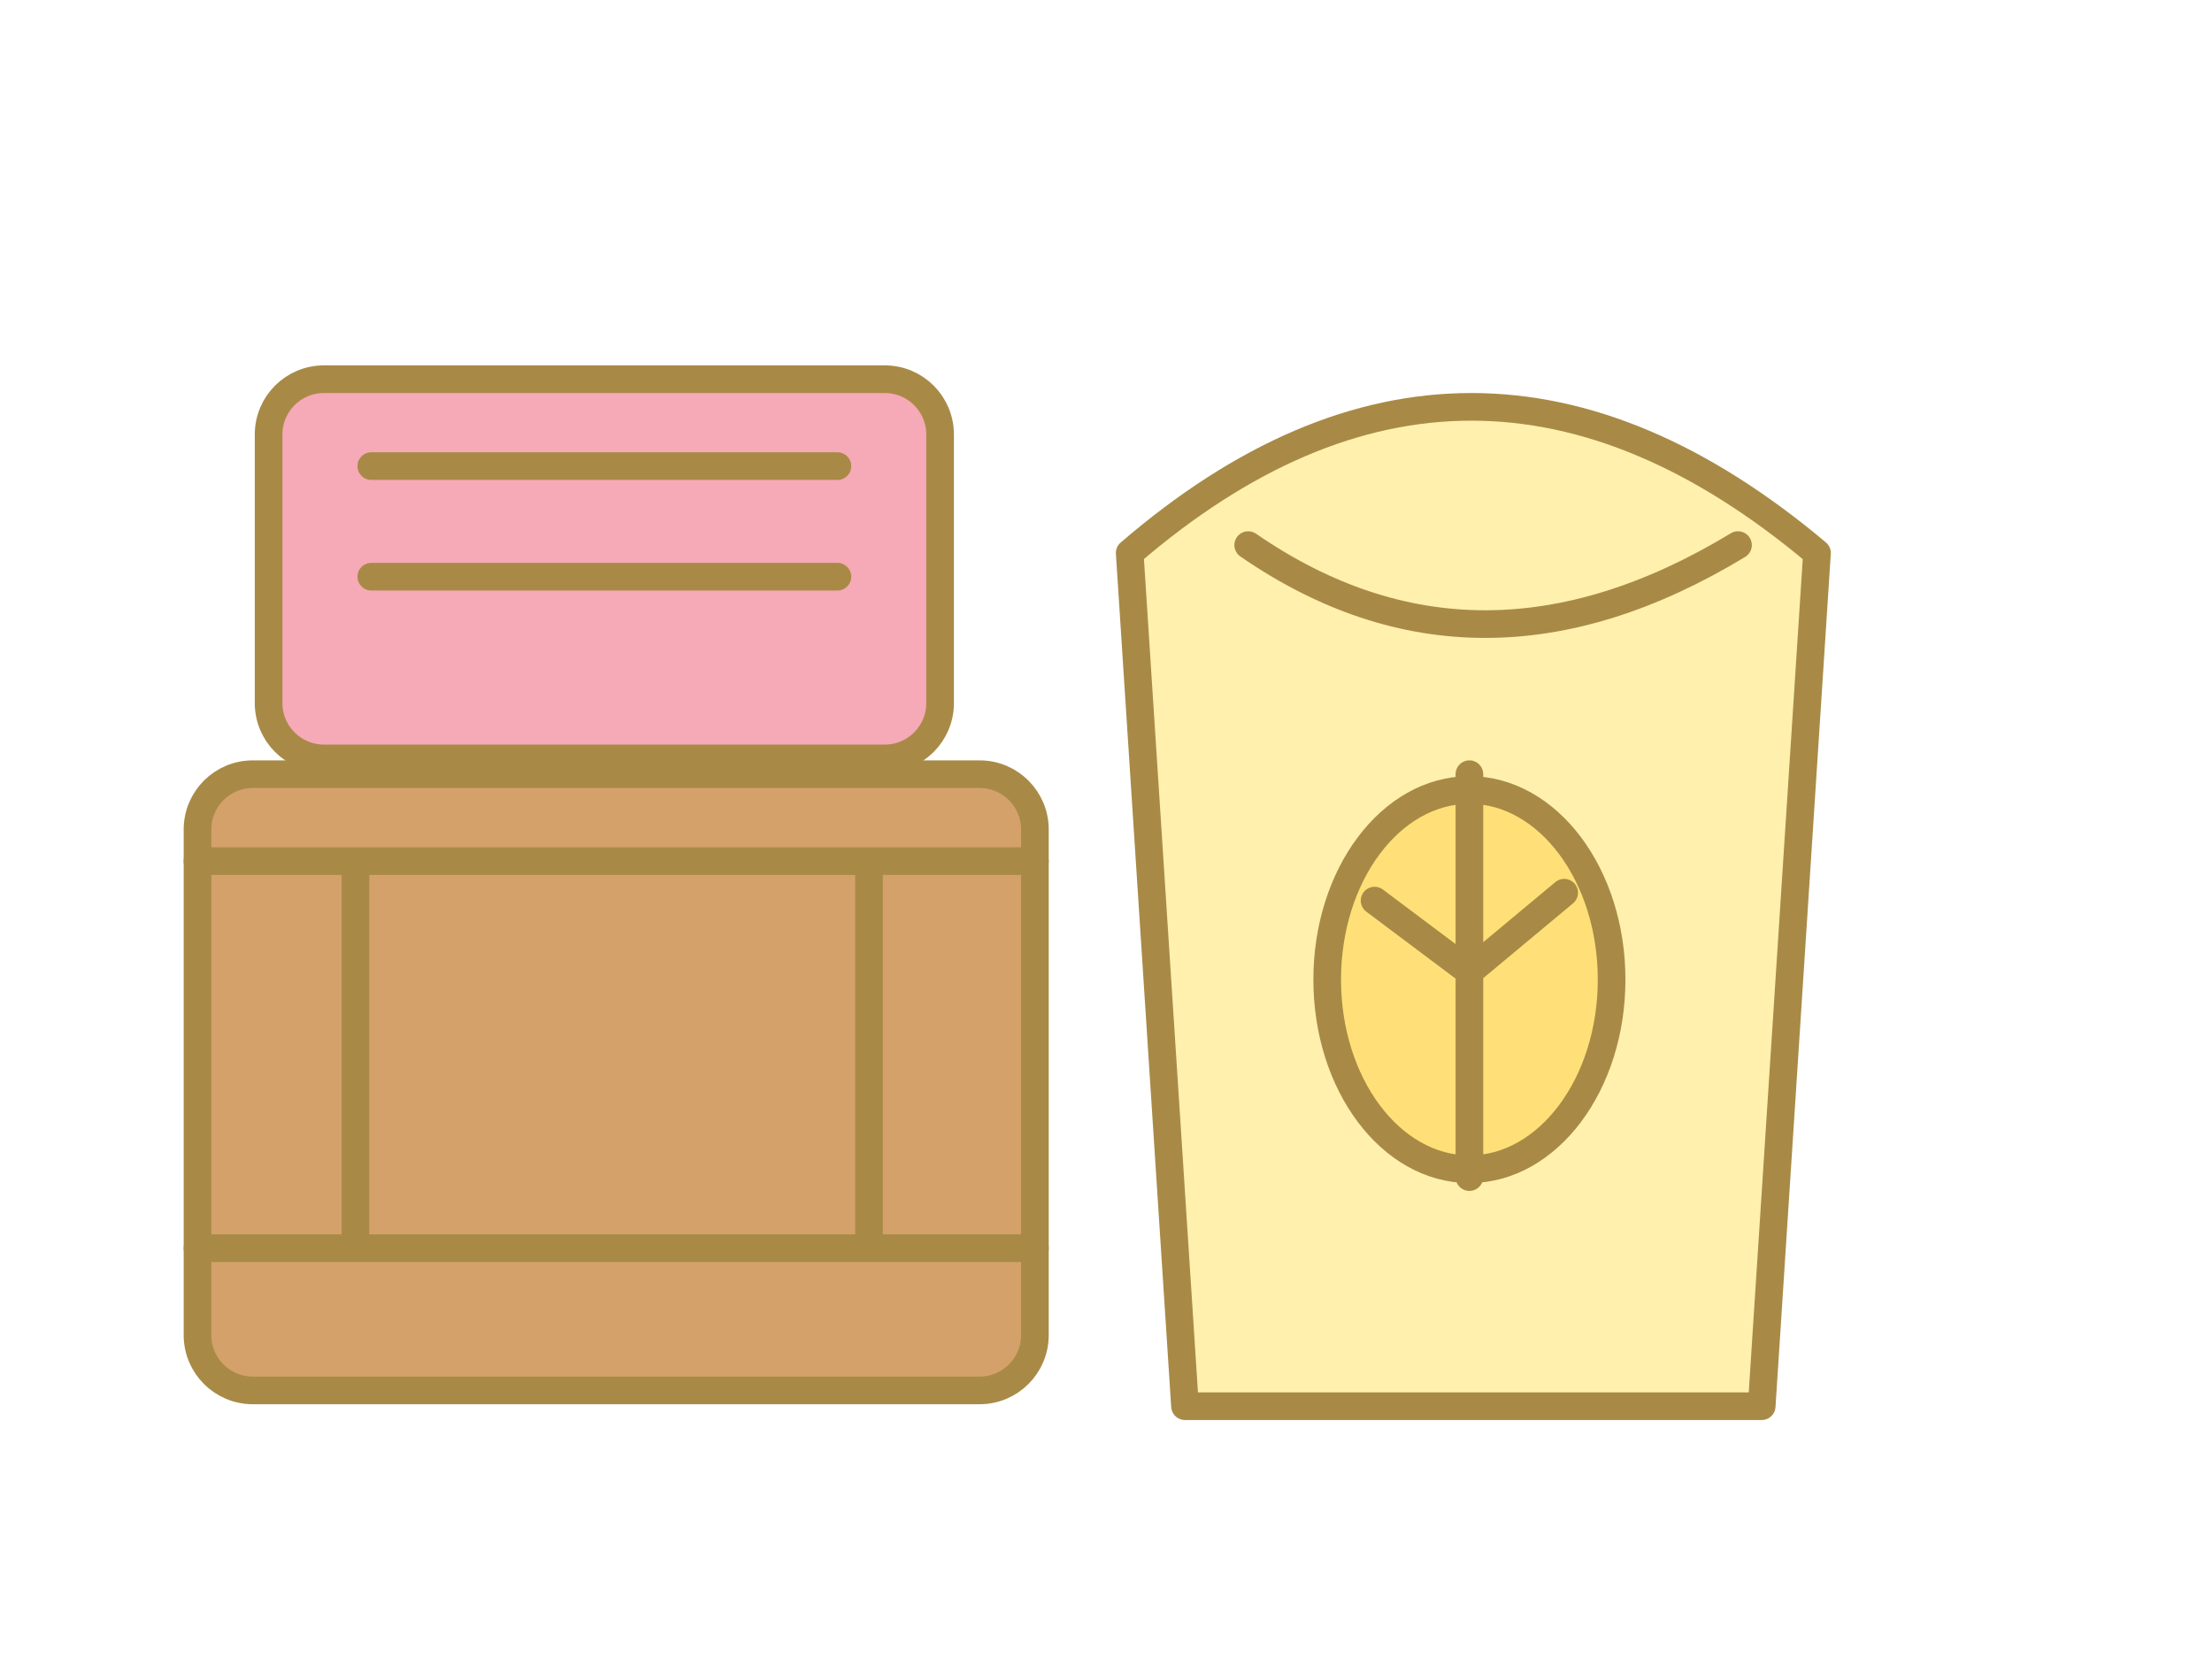
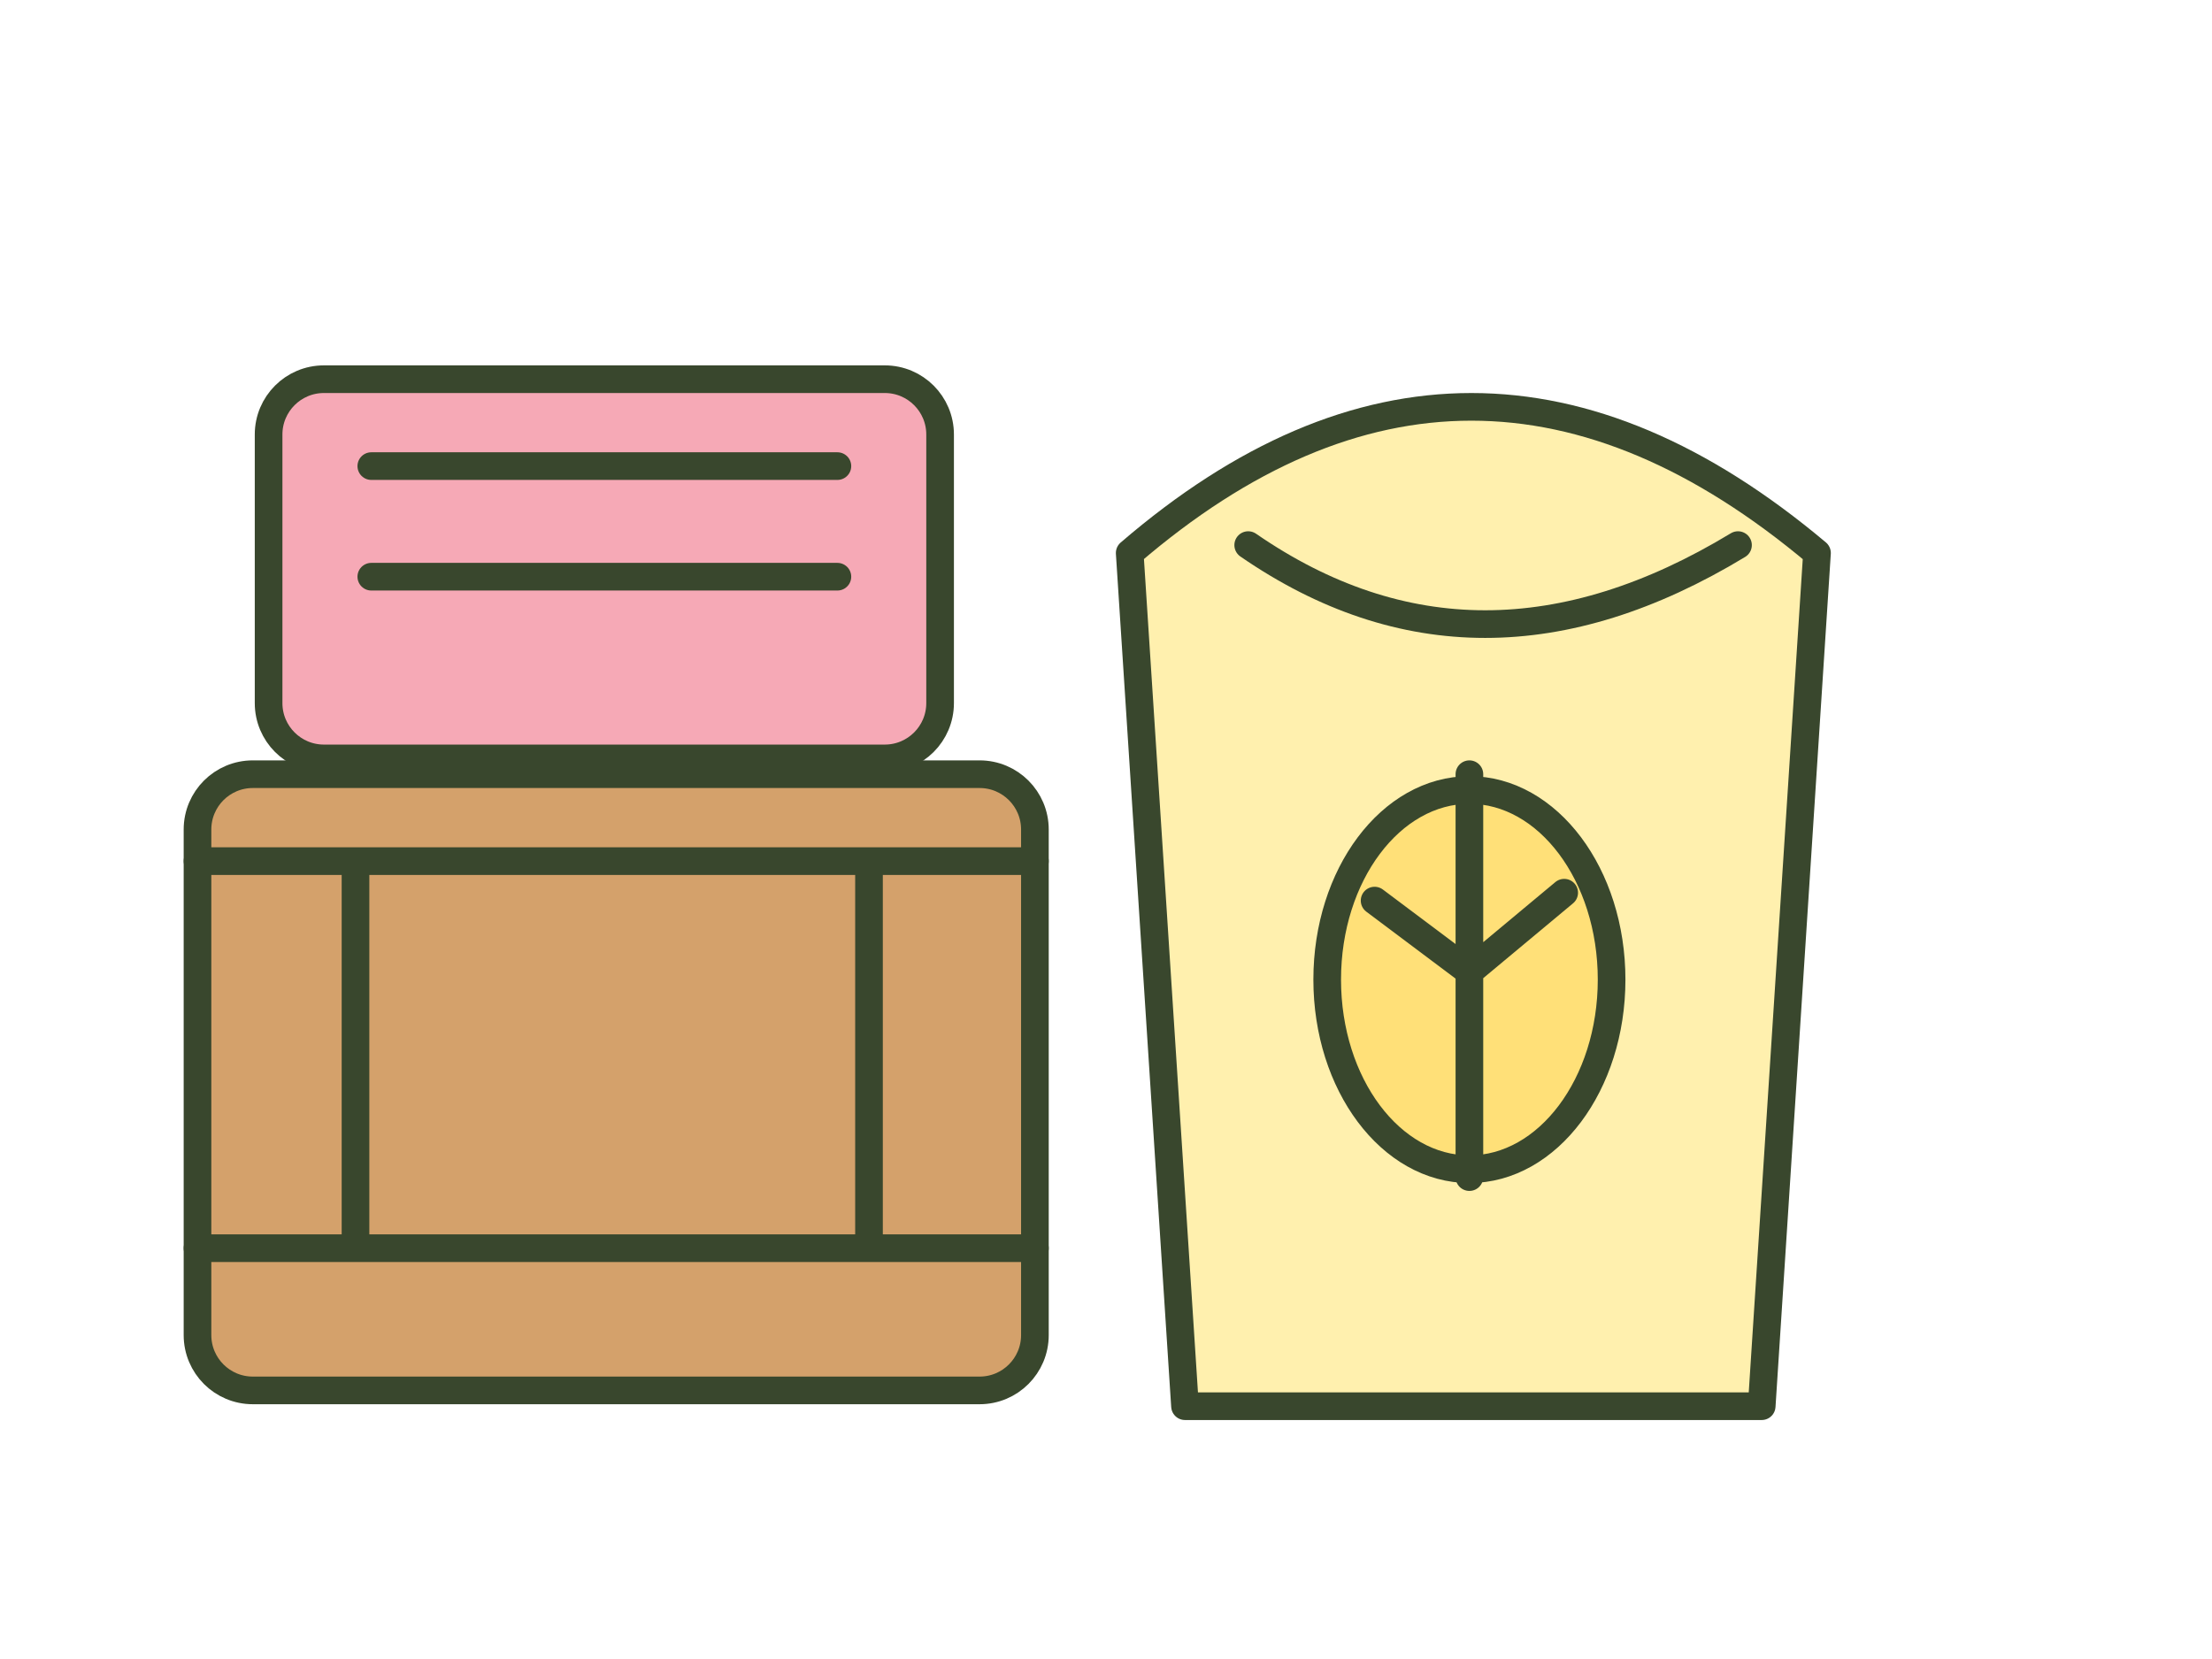
<svg xmlns="http://www.w3.org/2000/svg" width="280" height="210" viewBox="0 0 280 210" stroke-linecap="round" stroke-linejoin="round">
-   <g stroke="#A88A46" stroke-width="3.5">
+   <g stroke="#39472d" stroke-width="3.5">
    <rect x="25" y="98" width="106" height="78" rx="7" fill="#D4A16B" />
    <path d="M25 109h106M25 158h106M45 110v47M110 110v47" fill="none" />
    <path d="M150 178l-7 -108q43 -37 87 0l-7 108Z" fill="#FFF0AE" />
    <path d="M158 69q29 20 62 0" fill="none" />
    <ellipse cx="186" cy="124" rx="18" ry="24" fill="#FFE078" />
    <path d="M186 98v51M174 114l12 9 12 -10" fill="none" />
    <rect x="34" y="48" width="85" height="48" rx="7" fill="#F6A9B6" />
    <path d="M47 59h59M47 73h59" fill="none" />
  </g>
</svg>
